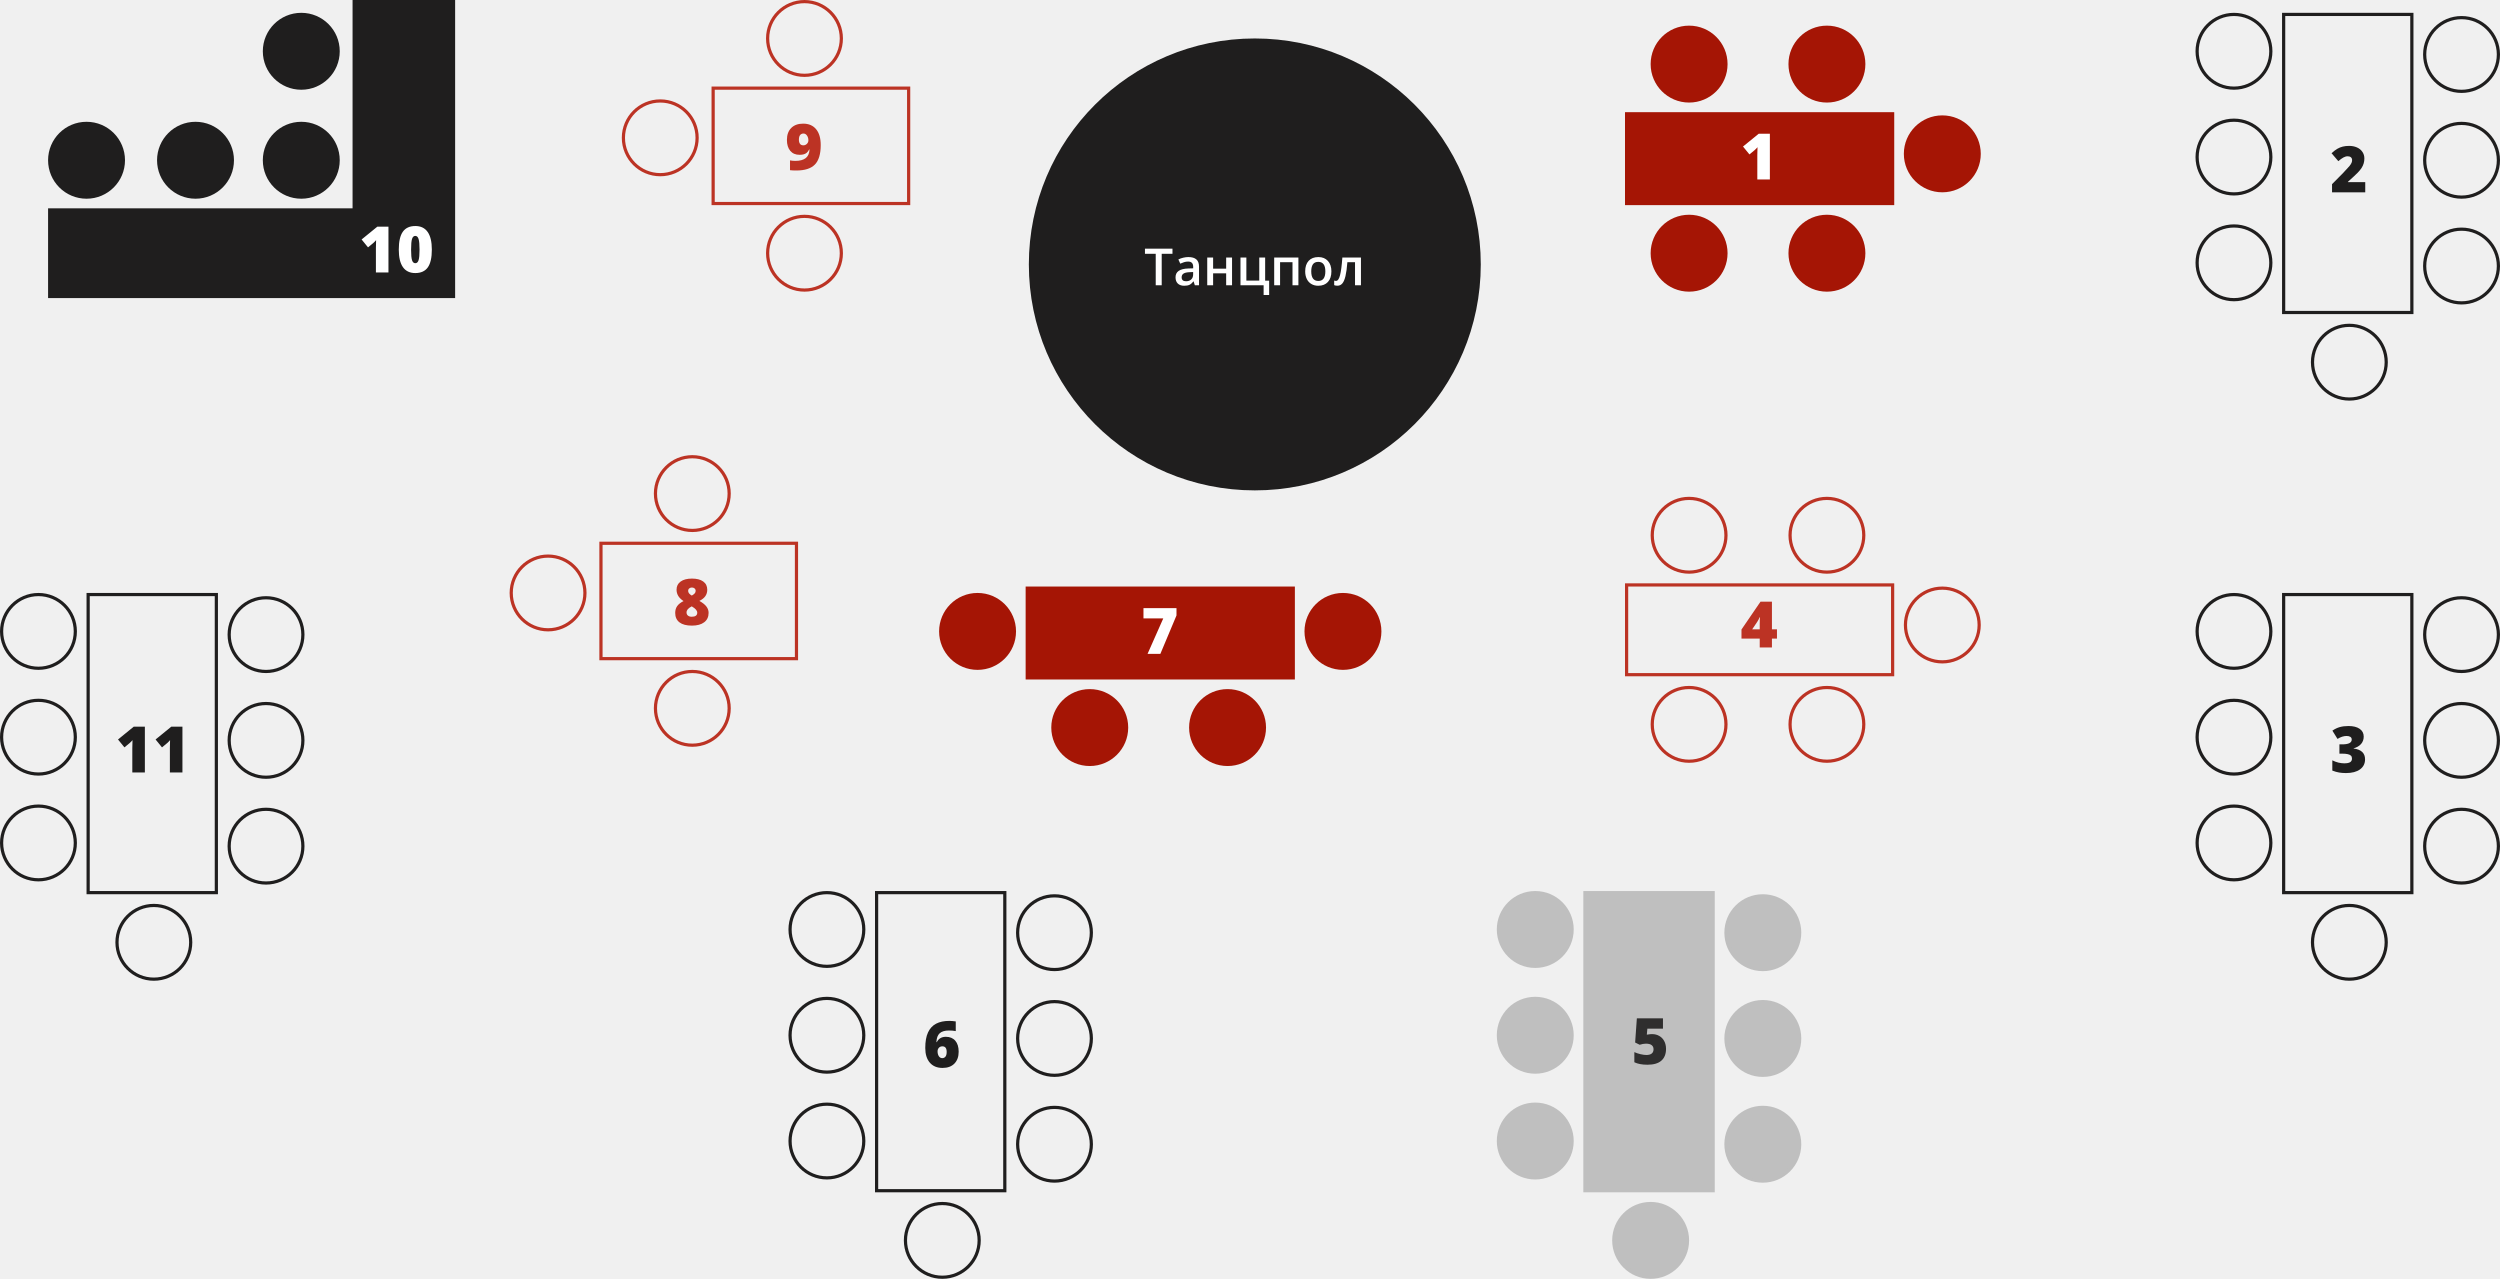
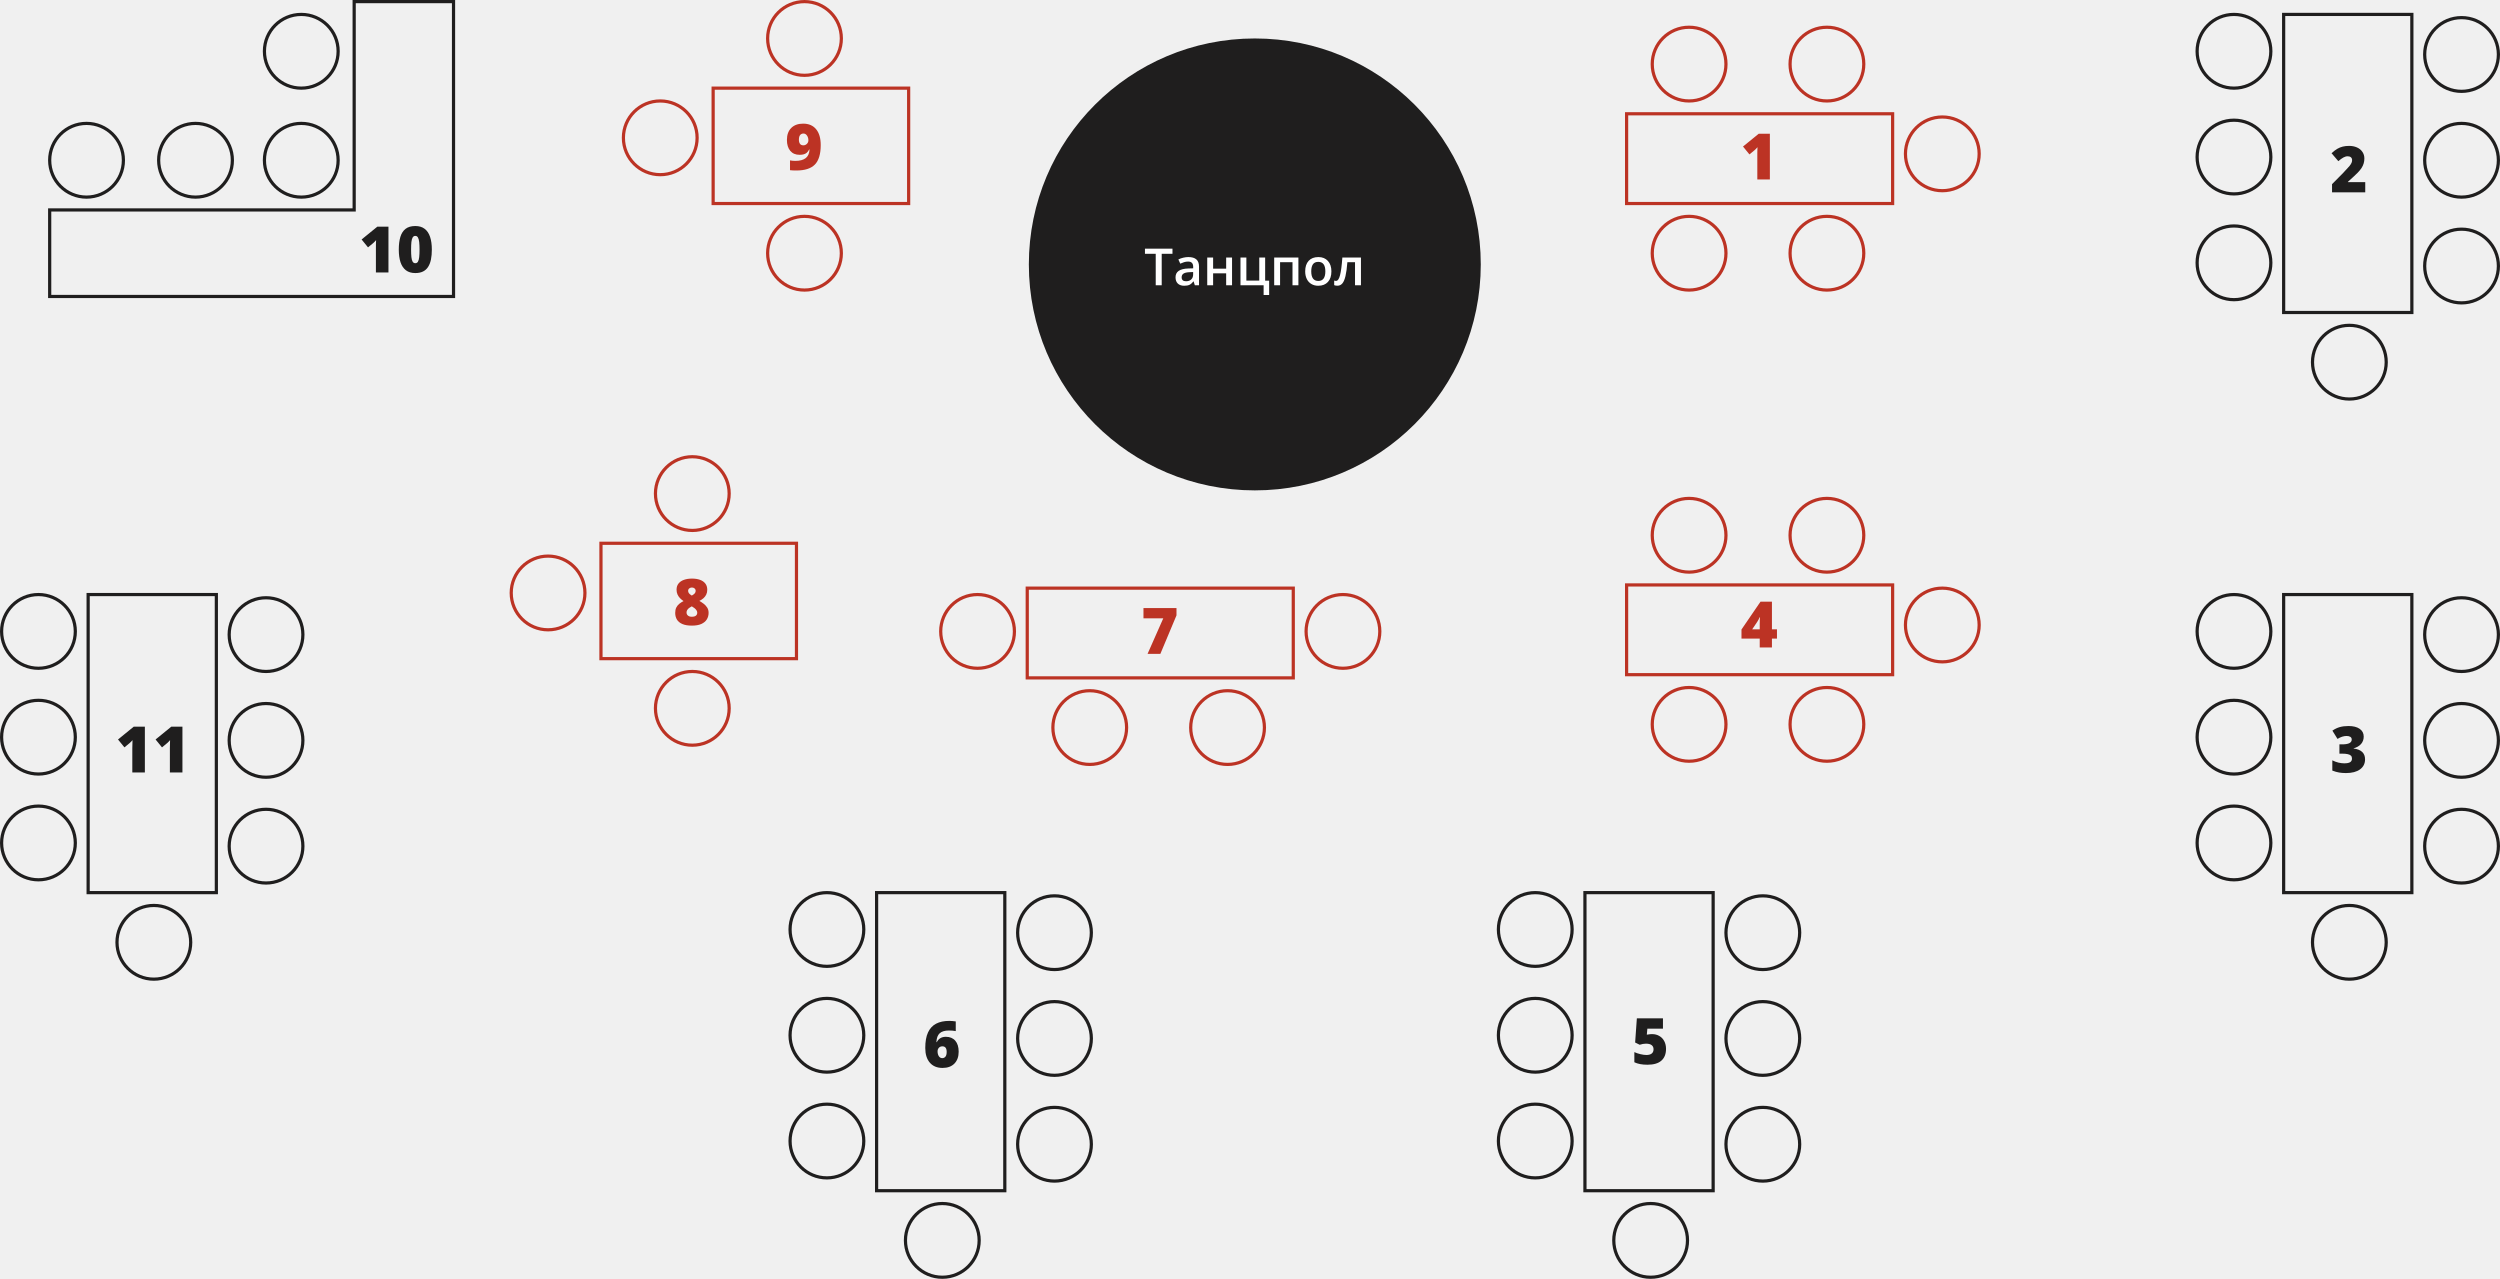
- <svg xmlns="http://www.w3.org/2000/svg" width="780" height="399" viewBox="0 0 780 399" fill="none">
-   <path d="M462 82.5C462 121.436 430.436 153 391.5 153C352.564 153 321 121.436 321 82.5C321 43.564 352.564 12 391.5 12C430.436 12 462 43.564 462 82.5Z" fill="#1F1E1E" />
-   <path d="M362.453 89H360.586V79.18H357.227V77.578H365.812V79.18H362.453V89ZM372.781 89L372.414 87.797H372.352C371.935 88.323 371.516 88.682 371.094 88.875C370.672 89.062 370.13 89.156 369.469 89.156C368.62 89.156 367.956 88.927 367.477 88.469C367.003 88.01 366.766 87.362 366.766 86.523C366.766 85.633 367.096 84.961 367.758 84.508C368.419 84.055 369.427 83.807 370.781 83.766L372.273 83.719V83.258C372.273 82.706 372.143 82.294 371.883 82.023C371.628 81.747 371.229 81.609 370.688 81.609C370.245 81.609 369.82 81.674 369.414 81.805C369.008 81.935 368.617 82.088 368.242 82.266L367.648 80.953C368.117 80.708 368.63 80.523 369.188 80.398C369.745 80.268 370.271 80.203 370.766 80.203C371.865 80.203 372.693 80.443 373.25 80.922C373.812 81.401 374.094 82.154 374.094 83.18V89H372.781ZM370.047 87.75C370.714 87.75 371.247 87.565 371.648 87.195C372.055 86.82 372.258 86.297 372.258 85.625V84.875L371.148 84.922C370.284 84.953 369.654 85.099 369.258 85.359C368.867 85.615 368.672 86.008 368.672 86.539C368.672 86.924 368.786 87.224 369.016 87.438C369.245 87.646 369.589 87.75 370.047 87.75ZM378.492 80.359V83.828H382.562V80.359H384.398V89H382.562V85.273H378.492V89H376.656V80.359H378.492ZM394.727 87.578H395.977V92.039H394.25V89H387.031V80.359H388.867V87.547H392.891V80.359H394.727V87.578ZM405.102 80.359V89H403.258V81.812H399.383V89H397.547V80.359H405.102ZM415.398 84.664C415.398 86.076 415.036 87.177 414.312 87.969C413.589 88.76 412.581 89.156 411.289 89.156C410.482 89.156 409.768 88.974 409.148 88.609C408.529 88.245 408.052 87.721 407.719 87.039C407.385 86.357 407.219 85.565 407.219 84.664C407.219 83.263 407.578 82.169 408.297 81.383C409.016 80.596 410.029 80.203 411.336 80.203C412.586 80.203 413.576 80.607 414.305 81.414C415.034 82.216 415.398 83.299 415.398 84.664ZM409.109 84.664C409.109 86.659 409.846 87.656 411.32 87.656C412.779 87.656 413.508 86.659 413.508 84.664C413.508 82.69 412.773 81.703 411.305 81.703C410.534 81.703 409.974 81.958 409.625 82.469C409.281 82.979 409.109 83.711 409.109 84.664ZM424.617 89H422.766V81.797H420.383C420.237 83.651 420.039 85.099 419.789 86.141C419.544 87.182 419.221 87.943 418.82 88.422C418.424 88.901 417.909 89.141 417.273 89.141C416.872 89.141 416.536 89.083 416.266 88.969V87.531C416.458 87.604 416.651 87.641 416.844 87.641C417.375 87.641 417.792 87.044 418.094 85.852C418.401 84.654 418.641 82.823 418.812 80.359H424.617V89Z" fill="white" />
-   <path d="M15 65H110V0H142V64.826V93H15V65Z" fill="#1F1E1E" />
-   <path d="M121.199 85H117.283V77.441C117.283 76.523 117.303 75.684 117.342 74.922C117.101 75.215 116.801 75.521 116.443 75.84L114.822 77.178L112.82 74.717L117.723 70.723H121.199V85ZM134.734 77.881C134.734 80.407 134.311 82.259 133.465 83.438C132.618 84.609 131.323 85.195 129.578 85.195C127.872 85.195 126.587 84.583 125.721 83.359C124.855 82.129 124.422 80.303 124.422 77.881C124.422 75.342 124.845 73.48 125.691 72.295C126.538 71.11 127.833 70.518 129.578 70.518C131.277 70.518 132.56 71.136 133.426 72.373C134.298 73.603 134.734 75.439 134.734 77.881ZM128.26 77.881C128.26 79.495 128.361 80.606 128.562 81.211C128.764 81.816 129.103 82.119 129.578 82.119C130.06 82.119 130.398 81.807 130.594 81.182C130.796 80.557 130.896 79.456 130.896 77.881C130.896 76.299 130.796 75.192 130.594 74.561C130.392 73.922 130.053 73.603 129.578 73.603C129.103 73.603 128.764 73.909 128.562 74.522C128.361 75.133 128.26 76.253 128.26 77.881Z" fill="white" />
-   <circle cx="27" cy="50" r="12" fill="#1F1E1E" />
-   <circle cx="61" cy="50" r="12" fill="#1F1E1E" />
-   <circle cx="94" cy="50" r="12" fill="#1F1E1E" />
-   <circle cx="94" cy="16" r="12" fill="#1F1E1E" />
-   <rect x="712.5" y="4.5" width="40" height="93" stroke="#1F1E1E" />
-   <path d="M737.957 60H727.596V57.461L731.082 53.935C732.078 52.894 732.729 52.184 733.035 51.807C733.341 51.422 733.553 51.094 733.67 50.82C733.794 50.547 733.855 50.26 733.855 49.961C733.855 49.59 733.735 49.297 733.494 49.082C733.253 48.867 732.915 48.76 732.479 48.76C732.029 48.76 731.574 48.89 731.111 49.15C730.656 49.404 730.138 49.782 729.559 50.283L727.439 47.803C728.175 47.145 728.794 46.676 729.295 46.397C729.796 46.11 730.34 45.892 730.926 45.742C731.518 45.592 732.182 45.518 732.918 45.518C733.842 45.518 734.666 45.68 735.389 46.006C736.118 46.331 736.681 46.797 737.078 47.402C737.482 48.001 737.684 48.675 737.684 49.424C737.684 49.984 737.612 50.501 737.469 50.977C737.332 51.452 737.117 51.921 736.824 52.383C736.531 52.839 736.141 53.32 735.652 53.828C735.171 54.336 734.139 55.3 732.557 56.719V56.816H737.957V60Z" fill="#1F1E1E" />
-   <circle cx="697" cy="16" r="11.5" stroke="#1F1E1E" />
-   <circle cx="768" cy="17" r="11.5" stroke="#1F1E1E" />
-   <circle cx="697" cy="49" r="11.5" stroke="#1F1E1E" />
-   <circle cx="768" cy="50" r="11.5" stroke="#1F1E1E" />
-   <circle cx="697" cy="82" r="11.5" stroke="#1F1E1E" />
-   <circle cx="768" cy="83" r="11.5" stroke="#1F1E1E" />
-   <circle cx="733" cy="113" r="11.5" stroke="#1F1E1E" />
-   <rect x="712.5" y="185.5" width="40" height="93" stroke="#1F1E1E" />
-   <path d="M737.479 229.818C737.479 230.704 737.208 231.465 736.668 232.104C736.128 232.735 735.346 233.194 734.324 233.48V233.539C736.707 233.839 737.898 234.965 737.898 236.918C737.898 238.246 737.371 239.291 736.316 240.053C735.268 240.814 733.81 241.195 731.941 241.195C731.173 241.195 730.46 241.14 729.803 241.029C729.152 240.919 728.445 240.717 727.684 240.424V237.221C728.309 237.54 728.943 237.777 729.588 237.934C730.239 238.083 730.838 238.158 731.385 238.158C732.231 238.158 732.846 238.041 733.23 237.807C733.621 237.566 733.816 237.191 733.816 236.684C733.816 236.293 733.715 235.993 733.514 235.785C733.312 235.57 732.986 235.411 732.537 235.307C732.088 235.196 731.502 235.141 730.779 235.141H729.9V232.24H730.799C732.758 232.24 733.738 231.739 733.738 230.736C733.738 230.359 733.592 230.079 733.299 229.896C733.012 229.714 732.625 229.623 732.137 229.623C731.225 229.623 730.281 229.929 729.305 230.541L727.703 227.963C728.458 227.442 729.23 227.071 730.018 226.85C730.812 226.628 731.72 226.518 732.742 226.518C734.22 226.518 735.379 226.811 736.219 227.396C737.059 227.982 737.479 228.79 737.479 229.818Z" fill="#1F1E1E" />
-   <circle cx="697" cy="197" r="11.5" stroke="#1F1E1E" />
-   <circle cx="768" cy="198" r="11.5" stroke="#1F1E1E" />
-   <circle cx="697" cy="230" r="11.5" stroke="#1F1E1E" />
-   <circle cx="768" cy="231" r="11.5" stroke="#1F1E1E" />
-   <circle cx="697" cy="263" r="11.5" stroke="#1F1E1E" />
-   <circle cx="768" cy="264" r="11.5" stroke="#1F1E1E" />
-   <circle cx="733" cy="294" r="11.5" stroke="#1F1E1E" />
-   <rect x="494.5" y="278.5" width="40" height="93" fill="#BFBFBF" stroke="#BFBFBF" />
-   <path opacity="0.9" d="M515.484 322.645C516.305 322.645 517.044 322.837 517.701 323.221C518.365 323.598 518.88 324.135 519.244 324.832C519.615 325.529 519.801 326.333 519.801 327.244C519.801 328.839 519.319 330.063 518.355 330.916C517.398 331.769 515.947 332.195 514 332.195C512.333 332.195 510.973 331.938 509.918 331.424V328.26C510.484 328.52 511.122 328.735 511.832 328.904C512.548 329.074 513.163 329.158 513.678 329.158C514.394 329.158 514.944 329.008 515.328 328.709C515.712 328.403 515.904 327.954 515.904 327.361C515.904 326.814 515.709 326.388 515.318 326.082C514.928 325.776 514.335 325.623 513.541 325.623C512.936 325.623 512.281 325.737 511.578 325.965L510.162 325.262L510.699 317.723H518.844V320.936H513.98L513.805 322.82C514.312 322.723 514.674 322.671 514.889 322.664C515.104 322.651 515.302 322.645 515.484 322.645Z" fill="#1F1E1E" />
-   <circle cx="479" cy="290" r="11.5" fill="#BFBFBF" stroke="#BFBFBF" />
-   <circle cx="550" cy="291" r="11.5" fill="#BFBFBF" stroke="#BFBFBF" />
-   <circle cx="479" cy="323" r="11.5" fill="#BFBFBF" stroke="#BFBFBF" />
-   <circle cx="550" cy="324" r="11.5" fill="#BFBFBF" stroke="#BFBFBF" />
-   <circle cx="479" cy="356" r="11.5" fill="#BFBFBF" stroke="#BFBFBF" />
-   <circle cx="550" cy="357" r="11.5" fill="#BFBFBF" stroke="#BFBFBF" />
-   <circle cx="515" cy="387" r="11.5" fill="#BFBFBF" stroke="#BFBFBF" />
-   <rect x="273.5" y="278.5" width="40" height="93" stroke="#1F1E1E" />
-   <circle cx="258" cy="290" r="11.5" stroke="#1F1E1E" />
-   <circle cx="329" cy="291" r="11.5" stroke="#1F1E1E" />
-   <circle cx="258" cy="323" r="11.5" stroke="#1F1E1E" />
-   <circle cx="329" cy="324" r="11.5" stroke="#1F1E1E" />
-   <circle cx="258" cy="356" r="11.5" stroke="#1F1E1E" />
-   <circle cx="329" cy="357" r="11.5" stroke="#1F1E1E" />
-   <circle cx="294" cy="387" r="11.5" stroke="#1F1E1E" />
-   <path d="M288.684 326.965C288.684 324.973 288.967 323.361 289.533 322.131C290.106 320.894 290.946 319.982 292.053 319.396C293.166 318.811 294.536 318.518 296.164 318.518C296.743 318.518 297.421 318.573 298.195 318.684V321.701C297.544 321.577 296.838 321.516 296.076 321.516C294.787 321.516 293.827 321.799 293.195 322.365C292.564 322.932 292.219 323.856 292.16 325.139H292.277C292.863 324.032 293.804 323.479 295.1 323.479C296.369 323.479 297.352 323.889 298.049 324.709C298.752 325.523 299.104 326.659 299.104 328.117C299.104 329.686 298.661 330.926 297.775 331.838C296.89 332.743 295.653 333.195 294.064 333.195C292.378 333.195 291.06 332.648 290.109 331.555C289.159 330.461 288.684 328.931 288.684 326.965ZM293.977 330.139C294.387 330.139 294.719 329.986 294.973 329.68C295.233 329.367 295.363 328.872 295.363 328.195C295.363 327.036 294.914 326.457 294.016 326.457C293.573 326.457 293.212 326.607 292.932 326.906C292.658 327.206 292.521 327.57 292.521 328C292.521 328.625 292.655 329.139 292.922 329.543C293.189 329.94 293.54 330.139 293.977 330.139Z" fill="#1F1E1E" />
-   <rect x="27.5" y="185.5" width="40" height="93" stroke="#1F1E1E" />
-   <circle cx="12" cy="197" r="11.5" stroke="#1F1E1E" />
-   <circle cx="83" cy="198" r="11.5" stroke="#1F1E1E" />
-   <circle cx="12" cy="230" r="11.5" stroke="#1F1E1E" />
-   <circle cx="83" cy="231" r="11.5" stroke="#1F1E1E" />
-   <circle cx="12" cy="263" r="11.5" stroke="#1F1E1E" />
-   <circle cx="83" cy="264" r="11.5" stroke="#1F1E1E" />
-   <circle cx="48" cy="294" r="11.5" stroke="#1F1E1E" />
-   <path d="M45.199 241H41.283V233.441C41.283 232.523 41.303 231.684 41.342 230.922C41.101 231.215 40.801 231.521 40.443 231.84L38.822 233.178L36.82 230.717L41.723 226.723H45.199V241ZM56.918 241H53.002V233.441C53.002 232.523 53.022 231.684 53.06 230.922C52.82 231.215 52.52 231.521 52.162 231.84L50.541 233.178L48.539 230.717L53.441 226.723H56.918V241Z" fill="#1F1E1E" />
-   <rect x="222.5" y="27.5" width="61" height="36" stroke="#BC3324" />
-   <path d="M256.064 45.256C256.064 48.049 255.462 50.07 254.258 51.32C253.053 52.57 251.126 53.195 248.477 53.195C247.604 53.195 246.94 53.163 246.484 53.098V50.041C247.044 50.145 247.604 50.197 248.164 50.197C249.544 50.197 250.609 49.914 251.357 49.348C252.106 48.775 252.513 47.873 252.578 46.643H252.461C252.207 47.111 251.956 47.45 251.709 47.658C251.462 47.867 251.159 48.026 250.801 48.137C250.443 48.247 249.997 48.303 249.463 48.303C248.226 48.303 247.259 47.889 246.562 47.062C245.866 46.236 245.518 45.096 245.518 43.645C245.518 42.062 245.967 40.822 246.865 39.924C247.77 39.025 249.007 38.576 250.576 38.576C252.321 38.576 253.672 39.156 254.629 40.315C255.586 41.473 256.064 43.12 256.064 45.256ZM250.684 41.662C250.26 41.662 249.915 41.815 249.648 42.121C249.388 42.427 249.258 42.919 249.258 43.596C249.258 44.13 249.372 44.556 249.6 44.875C249.827 45.188 250.176 45.344 250.645 45.344C251.068 45.344 251.436 45.191 251.748 44.885C252.061 44.579 252.217 44.211 252.217 43.781C252.217 43.202 252.07 42.704 251.777 42.287C251.491 41.87 251.126 41.662 250.684 41.662Z" fill="#BC3324" />
-   <circle cx="251" cy="79" r="11.5" transform="rotate(180 251 79)" stroke="#BC3324" />
-   <circle cx="206" cy="43" r="11.5" transform="rotate(180 206 43)" stroke="#BC3324" />
-   <circle cx="251" cy="12" r="11.5" transform="rotate(180 251 12)" stroke="#BC3324" />
-   <rect x="187.5" y="169.5" width="61" height="36" stroke="#BC3324" />
-   <path d="M215.898 180.518C217.402 180.518 218.571 180.82 219.404 181.426C220.244 182.031 220.664 182.891 220.664 184.004C220.664 184.759 220.465 185.423 220.068 185.996C219.678 186.562 219.056 187.057 218.203 187.48C219.258 188.079 220 188.678 220.43 189.277C220.866 189.87 221.084 190.511 221.084 191.201C221.084 192.471 220.625 193.454 219.707 194.15C218.789 194.847 217.507 195.195 215.859 195.195C214.18 195.195 212.894 194.857 212.002 194.18C211.11 193.496 210.664 192.516 210.664 191.24C210.664 190.413 210.863 189.71 211.26 189.131C211.657 188.545 212.324 188.014 213.262 187.539C212.507 187.031 211.953 186.488 211.602 185.908C211.257 185.322 211.084 184.681 211.084 183.984C211.084 182.891 211.51 182.041 212.363 181.436C213.216 180.824 214.395 180.518 215.898 180.518ZM214.199 191.084C214.199 191.488 214.342 191.813 214.629 192.061C214.915 192.301 215.312 192.422 215.82 192.422C216.966 192.422 217.539 192.002 217.539 191.162C217.539 190.843 217.412 190.531 217.158 190.225C216.911 189.912 216.465 189.564 215.82 189.18C215.241 189.486 214.824 189.795 214.57 190.107C214.323 190.413 214.199 190.739 214.199 191.084ZM215.879 183.301C215.547 183.301 215.267 183.398 215.039 183.594C214.811 183.783 214.697 184.03 214.697 184.336C214.697 184.896 215.078 185.391 215.84 185.82C216.302 185.553 216.618 185.309 216.787 185.088C216.956 184.867 217.041 184.616 217.041 184.336C217.041 184.023 216.927 183.773 216.699 183.584C216.471 183.395 216.198 183.301 215.879 183.301Z" fill="#BC3324" />
-   <circle cx="216" cy="221" r="11.5" transform="rotate(180 216 221)" stroke="#BC3324" />
-   <circle cx="171" cy="185" r="11.5" transform="rotate(180 171 185)" stroke="#BC3324" />
-   <circle cx="216" cy="154" r="11.5" transform="rotate(180 216 154)" stroke="#BC3324" />
-   <rect x="507" y="35" width="84" height="29" fill="#A51505" />
-   <path d="M552.199 56H548.283V48.441C548.283 47.523 548.303 46.684 548.342 45.922C548.101 46.215 547.801 46.521 547.443 46.84L545.822 48.178L543.82 45.717L548.723 41.723H552.199V56Z" fill="white" />
-   <circle cx="527" cy="20" r="12" fill="#A51505" />
-   <circle cx="570" cy="20" r="12" fill="#A51505" />
-   <circle cx="606" cy="48" r="12" fill="#A51505" />
-   <circle cx="570" cy="79" r="12" fill="#A51505" />
-   <circle cx="527" cy="79" r="12" fill="#A51505" />
-   <rect x="507.5" y="182.5" width="83" height="28" stroke="#BC3324" />
-   <path d="M554.416 199.236H552.844V202H549.035V199.236H543.342V196.404L549.279 187.723H552.844V196.355H554.416V199.236ZM549.035 196.355V194.695C549.035 194.383 549.045 193.963 549.064 193.436C549.09 192.902 549.11 192.622 549.123 192.596H549.016C548.794 193.097 548.544 193.566 548.264 194.002L546.682 196.355H549.035Z" fill="#BC3324" />
-   <circle cx="527" cy="167" r="11.5" stroke="#BC3324" />
-   <circle cx="570" cy="167" r="11.5" stroke="#BC3324" />
-   <circle cx="606" cy="195" r="11.5" stroke="#BC3324" />
-   <circle cx="570" cy="226" r="11.5" stroke="#BC3324" />
-   <circle cx="527" cy="226" r="11.5" stroke="#BC3324" />
-   <rect x="320" y="183" width="84" height="29" fill="#A51505" />
-   <path d="M358.041 204L362.943 192.936H356.762V189.742H367.064V192.018L362.035 204H358.041Z" fill="white" />
-   <circle cx="383" cy="227" r="12" fill="#A51505" />
-   <circle cx="419" cy="197" r="12" fill="#A51505" />
-   <circle cx="305" cy="197" r="12" fill="#A51505" />
-   <circle cx="340" cy="227" r="12" fill="#A51505" />
+ <svg xmlns="http://www.w3.org/2000/svg" class="scene" width="780" height="399" viewBox="0 0 780 399" fill="none">
+   <g class="scene__dance-floor">
+     <path d="M462 82.5C462 121.436 430.436 153 391.5 153C352.564 153 321 121.436 321 82.5C321 43.564 352.564 12 391.5 12C430.436 12 462 43.564 462 82.5Z" fill="#1F1E1E" />
+     <path d="M362.453 89H360.586V79.18H357.227V77.578H365.812V79.18H362.453V89ZM372.781 89L372.414 87.797H372.352C371.935 88.323 371.516 88.682 371.094 88.875C370.672 89.062 370.13 89.156 369.469 89.156C368.62 89.156 367.956 88.927 367.477 88.469C367.003 88.01 366.766 87.362 366.766 86.523C366.766 85.633 367.096 84.961 367.758 84.508C368.419 84.055 369.427 83.807 370.781 83.766L372.273 83.719V83.258C372.273 82.706 372.143 82.294 371.883 82.023C371.628 81.747 371.229 81.609 370.688 81.609C370.245 81.609 369.82 81.674 369.414 81.805C369.008 81.935 368.617 82.088 368.242 82.266L367.648 80.953C368.117 80.708 368.63 80.523 369.188 80.398C369.745 80.268 370.271 80.203 370.766 80.203C371.865 80.203 372.693 80.443 373.25 80.922C373.812 81.401 374.094 82.154 374.094 83.18V89H372.781ZM370.047 87.75C370.714 87.75 371.247 87.565 371.648 87.195C372.055 86.82 372.258 86.297 372.258 85.625V84.875L371.148 84.922C370.284 84.953 369.654 85.099 369.258 85.359C368.867 85.615 368.672 86.008 368.672 86.539C368.672 86.924 368.786 87.224 369.016 87.438C369.245 87.646 369.589 87.75 370.047 87.75ZM378.492 80.359V83.828H382.562V80.359H384.398V89H382.562V85.273H378.492V89H376.656V80.359H378.492ZM394.727 87.578H395.977V92.039H394.25V89H387.031V80.359H388.867V87.547H392.891V80.359H394.727V87.578ZM405.102 80.359V89H403.258V81.812H399.383V89H397.547V80.359H405.102ZM415.398 84.664C415.398 86.076 415.036 87.177 414.312 87.969C413.589 88.76 412.581 89.156 411.289 89.156C410.482 89.156 409.768 88.974 409.148 88.609C408.529 88.245 408.052 87.721 407.719 87.039C407.385 86.357 407.219 85.565 407.219 84.664C407.219 83.263 407.578 82.169 408.297 81.383C409.016 80.596 410.029 80.203 411.336 80.203C412.586 80.203 413.576 80.607 414.305 81.414C415.034 82.216 415.398 83.299 415.398 84.664ZM409.109 84.664C409.109 86.659 409.846 87.656 411.32 87.656C412.779 87.656 413.508 86.659 413.508 84.664C413.508 82.69 412.773 81.703 411.305 81.703C410.534 81.703 409.974 81.958 409.625 82.469C409.281 82.979 409.109 83.711 409.109 84.664ZM424.617 89H422.766V81.797H420.383C420.237 83.651 420.039 85.099 419.789 86.141C419.544 87.182 419.221 87.943 418.82 88.422C418.424 88.901 417.909 89.141 417.273 89.141C416.872 89.141 416.536 89.083 416.266 88.969V87.531C416.458 87.604 416.651 87.641 416.844 87.641C417.375 87.641 417.792 87.044 418.094 85.852C418.401 84.654 418.641 82.823 418.812 80.359H424.617V89Z" fill="white" />
+   </g>
+   <g class="scene__table scene__table--red">
+     <g class="scene__table-group" stroke="#BC3324">
+       <rect x="507.5" y="35.5" width="83" height="28" />
+       <circle cx="527" cy="20" r="11.5" />
+       <circle cx="570" cy="20" r="11.5" />
+       <circle cx="606" cy="48" r="11.5" />
+       <circle cx="570" cy="79" r="11.5" />
+       <circle cx="527" cy="79" r="11.5" />
+     </g>
+     <path class="scene__table-num" d="M552.199 56H548.283V48.94C548.283 48.809 548.283 48.572 548.283 48.227C548.283 47.875 548.286 47.488 548.293 47.065C548.306 46.641 548.322 46.26 548.342 45.922C548.173 46.124 548.013 46.296 547.863 46.44C547.72 46.583 547.58 46.716 547.443 46.84L545.822 48.178L543.82 45.717L548.723 41.723H552.199V56Z" fill="#BC3324" />
+     <rect x="507" y="8" width="111" height="83" fill="transparent" />
+   </g>
+   <g class="scene__table">
+     <g class="scene__table-group" stroke="#1F1E1E">
+       <rect x="712.5" y="4.5" width="40" height="93" />
+       <circle cx="697" cy="16" r="11.5" />
+       <circle cx="768" cy="17" r="11.5" />
+       <circle cx="697" cy="49" r="11.5" />
+       <circle cx="768" cy="50" r="11.5" />
+       <circle cx="697" cy="82" r="11.5" />
+       <circle cx="768" cy="83" r="11.5" />
+       <circle cx="733" cy="113" r="11.5" />
+     </g>
+     <path class="scene__table-num" d="M737.957 60H727.596V57.461L731.082 53.935C732.078 52.894 732.729 52.184 733.035 51.807C733.341 51.422 733.553 51.094 733.67 50.82C733.794 50.547 733.855 50.26 733.855 49.961C733.855 49.59 733.735 49.297 733.494 49.082C733.253 48.867 732.915 48.76 732.479 48.76C732.029 48.76 731.574 48.89 731.111 49.15C730.656 49.404 730.138 49.782 729.559 50.283L727.439 47.803C728.175 47.145 728.794 46.676 729.295 46.397C729.796 46.11 730.34 45.892 730.926 45.742C731.518 45.592 732.182 45.518 732.918 45.518C733.842 45.518 734.666 45.68 735.389 46.006C736.118 46.331 736.681 46.797 737.078 47.402C737.482 48.001 737.684 48.675 737.684 49.424C737.684 49.984 737.612 50.501 737.469 50.977C737.332 51.452 737.117 51.921 736.824 52.383C736.531 52.839 736.141 53.32 735.652 53.828C735.171 54.336 734.139 55.3 732.557 56.719V56.816H737.957V60Z" fill="#1F1E1E" />
+     <rect x="685" y="4" width="95" height="121" fill="transparent" />
+   </g>
+   <g class="scene__table">
+     <g class="scene__table-group" stroke="#1F1E1E">
+       <rect x="712.5" y="185.5" width="40" height="93" />
+       <circle cx="697" cy="197" r="11.5" />
+       <circle cx="768" cy="198" r="11.5" />
+       <circle cx="697" cy="230" r="11.5" />
+       <circle cx="768" cy="231" r="11.5" />
+       <circle cx="697" cy="263" r="11.5" />
+       <circle cx="768" cy="264" r="11.5" />
+       <circle cx="733" cy="294" r="11.5" />
+     </g>
+     <path class="scene__table-num" d="M737.479 229.818C737.479 230.704 737.208 231.465 736.668 232.104C736.128 232.735 735.346 233.194 734.324 233.48V233.539C736.707 233.839 737.898 234.965 737.898 236.918C737.898 238.246 737.371 239.291 736.316 240.053C735.268 240.814 733.81 241.195 731.941 241.195C731.173 241.195 730.46 241.14 729.803 241.029C729.152 240.919 728.445 240.717 727.684 240.424V237.221C728.309 237.54 728.943 237.777 729.588 237.934C730.239 238.083 730.838 238.158 731.385 238.158C732.231 238.158 732.846 238.041 733.23 237.807C733.621 237.566 733.816 237.191 733.816 236.684C733.816 236.293 733.715 235.993 733.514 235.785C733.312 235.57 732.986 235.411 732.537 235.307C732.088 235.196 731.502 235.141 730.779 235.141H729.9V232.24H730.799C732.758 232.24 733.738 231.739 733.738 230.736C733.738 230.359 733.592 230.079 733.299 229.896C733.012 229.714 732.625 229.623 732.137 229.623C731.225 229.623 730.281 229.929 729.305 230.541L727.703 227.963C728.458 227.442 729.23 227.071 730.018 226.85C730.812 226.628 731.72 226.518 732.742 226.518C734.22 226.518 735.379 226.811 736.219 227.396C737.059 227.982 737.479 228.79 737.479 229.818Z" fill="#1F1E1E" />
+     <rect x="685" y="185" width="95" height="121" fill="transparent" />
+   </g>
+   <g class="scene__table scene__table--red">
+     <g class="scene__table-group" stroke="#BC3324">
+       <rect x="507.5" y="182.5" width="83" height="28" />
+       <circle cx="527" cy="167" r="11.5" />
+       <circle cx="570" cy="167" r="11.5" />
+       <circle cx="606" cy="195" r="11.5" />
+       <circle cx="570" cy="226" r="11.5" />
+       <circle cx="527" cy="226" r="11.5" />
+     </g>
+     <path class="scene__table-num" d="M554.416 199.236H552.844V202H549.035V199.236H543.342V196.404L549.279 187.723H552.844V196.355H554.416V199.236ZM549.035 196.355V194.695C549.035 194.383 549.045 193.963 549.064 193.436C549.09 192.902 549.11 192.622 549.123 192.596H549.016C548.794 193.097 548.544 193.566 548.264 194.002L546.682 196.355H549.035Z" fill="#BC3324" />
+     <rect x="507" y="155" width="111" height="83" fill="transparent" />
+   </g>
+   <g class="scene__table">
+     <g class="scene__table-group" stroke="#1F1E1E">
+       <rect x="494.5" y="278.5" width="40" height="93" />
+       <circle cx="479" cy="290" r="11.5" />
+       <circle cx="550" cy="291" r="11.5" />
+       <circle cx="479" cy="323" r="11.5" />
+       <circle cx="550" cy="324" r="11.5" />
+       <circle cx="479" cy="356" r="11.5" />
+       <circle cx="550" cy="357" r="11.5" />
+       <circle cx="515" cy="387" r="11.5" />
+     </g>
+     <path class="scene__table-num" d="M515.484 322.645C516.305 322.645 517.044 322.837 517.701 323.221C518.365 323.598 518.88 324.135 519.244 324.832C519.615 325.529 519.801 326.333 519.801 327.244C519.801 328.839 519.319 330.063 518.355 330.916C517.398 331.769 515.947 332.195 514 332.195C512.333 332.195 510.973 331.938 509.918 331.424V328.26C510.484 328.52 511.122 328.735 511.832 328.904C512.548 329.074 513.163 329.158 513.678 329.158C514.394 329.158 514.944 329.008 515.328 328.709C515.712 328.403 515.904 327.954 515.904 327.361C515.904 326.814 515.709 326.388 515.318 326.082C514.928 325.776 514.335 325.623 513.541 325.623C512.936 325.623 512.281 325.737 511.578 325.965L510.162 325.262L510.699 317.723H518.844V320.936H513.98L513.805 322.82C514.312 322.723 514.674 322.671 514.889 322.664C515.104 322.651 515.302 322.645 515.484 322.645Z" fill="#1F1E1E" />
+     <rect x="467" y="278" width="95" height="121" fill="transparent" />
+   </g>
+   <g class="scene__table">
+     <g class="scene__table-group" stroke="#1F1E1E">
+       <rect x="273.5" y="278.5" width="40" height="93" />
+       <circle cx="258" cy="290" r="11.5" />
+       <circle cx="329" cy="291" r="11.5" />
+       <circle cx="258" cy="323" r="11.5" />
+       <circle cx="329" cy="324" r="11.5" />
+       <circle cx="258" cy="356" r="11.5" />
+       <circle cx="329" cy="357" r="11.5" />
+       <circle cx="294" cy="387" r="11.5" />
+     </g>
+     <path class="scene__table-num" d="M288.684 326.965C288.684 324.973 288.967 323.361 289.533 322.131C290.106 320.894 290.946 319.982 292.053 319.396C293.166 318.811 294.536 318.518 296.164 318.518C296.743 318.518 297.421 318.573 298.195 318.684V321.701C297.544 321.577 296.838 321.516 296.076 321.516C294.787 321.516 293.827 321.799 293.195 322.365C292.564 322.932 292.219 323.856 292.16 325.139H292.277C292.863 324.032 293.804 323.479 295.1 323.479C296.369 323.479 297.352 323.889 298.049 324.709C298.752 325.523 299.104 326.659 299.104 328.117C299.104 329.686 298.661 330.926 297.775 331.838C296.89 332.743 295.653 333.195 294.064 333.195C292.378 333.195 291.06 332.648 290.109 331.555C289.159 330.461 288.684 328.931 288.684 326.965ZM293.977 330.139C294.387 330.139 294.719 329.986 294.973 329.68C295.233 329.367 295.363 328.872 295.363 328.195C295.363 327.036 294.914 326.457 294.016 326.457C293.573 326.457 293.212 326.607 292.932 326.906C292.658 327.206 292.521 327.57 292.521 328C292.521 328.625 292.655 329.139 292.922 329.543C293.189 329.94 293.54 330.139 293.977 330.139Z" fill="#1F1E1E" />
+     <rect opacity="0.01" x="246" y="278" width="95" height="121" fill="transparent" />
+   </g>
+   <g class="scene__table scene__table--red">
+     <g class="scene__table-group" stroke="#BC3324">
+       <rect x="320.5" y="183.5" width="83" height="28" />
+       <circle cx="383" cy="227" r="11.5" />
+       <circle cx="419" cy="197" r="11.5" />
+       <circle cx="305" cy="197" r="11.5" />
+       <circle cx="340" cy="227" r="11.5" />
+     </g>
+     <path class="scene__table-num" d="M358.041 204L362.943 192.916H356.762V189.723H367.064V191.998L362.035 204H358.041Z" fill="#BC3324" />
+     <rect x="293" y="183" width="138" height="56" fill="transparent" />
+   </g>
+   <g class="scene__table scene__table--red">
+     <g class="scene__table-group" stroke="#BC3324">
+       <rect x="187.5" y="169.5" width="61" height="36" />
+       <circle cx="216" cy="221" r="11.5" transform="rotate(-180 216 221)" />
+       <circle cx="171" cy="185" r="11.5" transform="rotate(-180 171 185)" />
+       <circle cx="216" cy="154" r="11.5" transform="rotate(-180 216 154)" />
+     </g>
+     <path class="scene__table-num" d="M215.898 180.518C216.842 180.518 217.669 180.645 218.379 180.898C219.095 181.152 219.655 181.54 220.059 182.061C220.462 182.575 220.664 183.223 220.664 184.004C220.664 184.577 220.557 185.081 220.342 185.518C220.133 185.947 219.844 186.325 219.473 186.65C219.108 186.969 218.685 187.246 218.203 187.48C218.652 187.734 219.098 188.031 219.541 188.369C219.984 188.708 220.352 189.108 220.645 189.57C220.938 190.026 221.084 190.57 221.084 191.201C221.084 191.963 220.898 192.646 220.527 193.252C220.156 193.851 219.587 194.326 218.818 194.678C218.05 195.023 217.064 195.195 215.859 195.195C214.655 195.195 213.669 195.029 212.9 194.697C212.132 194.365 211.566 193.903 211.201 193.311C210.843 192.712 210.664 192.021 210.664 191.24C210.664 190.576 210.775 190.016 210.996 189.561C211.224 189.105 211.533 188.717 211.924 188.398C212.314 188.079 212.76 187.793 213.262 187.539C212.865 187.272 212.5 186.969 212.168 186.631C211.836 186.292 211.572 185.905 211.377 185.469C211.182 185.033 211.084 184.538 211.084 183.984C211.084 183.216 211.289 182.575 211.699 182.061C212.109 181.546 212.676 181.162 213.398 180.908C214.128 180.648 214.961 180.518 215.898 180.518ZM214.199 191.084C214.199 191.481 214.342 191.803 214.629 192.051C214.915 192.298 215.312 192.422 215.82 192.422C216.413 192.422 216.846 192.311 217.119 192.09C217.399 191.862 217.539 191.553 217.539 191.162C217.539 190.869 217.451 190.605 217.275 190.371C217.106 190.13 216.908 189.922 216.68 189.746C216.452 189.57 216.253 189.434 216.084 189.336L215.82 189.18C215.527 189.329 215.257 189.499 215.01 189.688C214.769 189.87 214.574 190.078 214.424 190.312C214.274 190.54 214.199 190.798 214.199 191.084ZM215.879 183.301C215.56 183.301 215.283 183.395 215.049 183.584C214.814 183.766 214.697 184.017 214.697 184.336C214.697 184.544 214.746 184.74 214.844 184.922C214.948 185.098 215.085 185.26 215.254 185.41C215.43 185.56 215.625 185.697 215.84 185.82C216.029 185.71 216.214 185.589 216.396 185.459C216.579 185.329 216.732 185.173 216.855 184.99C216.979 184.808 217.041 184.59 217.041 184.336C217.041 184.017 216.924 183.766 216.689 183.584C216.462 183.395 216.191 183.301 215.879 183.301Z" fill="#BC3324" />
+     <rect x="159" y="142" width="90" height="91" fill="transparent" />
+   </g>
+   <g class="scene__table scene__table--red">
+     <g class="scene__table-group" stroke="#BC3324">
+       <rect x="222.5" y="27.5" width="61" height="36" />
+       <circle cx="251" cy="79" r="11.5" transform="rotate(-180 251 79)" />
+       <circle cx="206" cy="43" r="11.5" transform="rotate(-180 206 43)" />
+       <circle cx="251" cy="12" r="11.5" transform="rotate(-180 251 12)" />
+     </g>
+     <path class="scene__table-num" d="M256.064 45.256C256.064 48.049 255.462 50.07 254.258 51.32C253.053 52.57 251.126 53.195 248.477 53.195C247.604 53.195 246.94 53.163 246.484 53.098V50.041C247.044 50.145 247.604 50.197 248.164 50.197C249.544 50.197 250.609 49.914 251.357 49.348C252.106 48.775 252.513 47.873 252.578 46.643H252.461C252.207 47.111 251.956 47.45 251.709 47.658C251.462 47.867 251.159 48.026 250.801 48.137C250.443 48.247 249.997 48.303 249.463 48.303C248.226 48.303 247.259 47.889 246.562 47.062C245.866 46.236 245.518 45.096 245.518 43.645C245.518 42.062 245.967 40.822 246.865 39.924C247.77 39.025 249.007 38.576 250.576 38.576C252.321 38.576 253.672 39.156 254.629 40.315C255.586 41.473 256.064 43.12 256.064 45.256ZM250.684 41.662C250.26 41.662 249.915 41.815 249.648 42.121C249.388 42.427 249.258 42.919 249.258 43.596C249.258 44.13 249.372 44.556 249.6 44.875C249.827 45.188 250.176 45.344 250.645 45.344C251.068 45.344 251.436 45.191 251.748 44.885C252.061 44.579 252.217 44.211 252.217 43.781C252.217 43.202 252.07 42.704 251.777 42.287C251.491 41.87 251.126 41.662 250.684 41.662Z" fill="#BC3324" />
+     <rect x="194" width="90" height="91" fill="transparent" />
+   </g>
+   <g class="scene__table">
+     <g class="scene__table-group" stroke="#1F1E1E">
+       <path d="M110.5 65V0.5H141.5V64.826V92.5H15.5V65.5H110H110.5V65Z" />
+       <circle cx="27" cy="50" r="11.5" />
+       <circle cx="61" cy="50" r="11.5" />
+       <circle cx="94" cy="50" r="11.5" />
+       <circle cx="94" cy="16" r="11.5" />
+     </g>
+     <path class="scene__table-num" d="M121.199 85H117.283V77.939C117.283 77.809 117.283 77.572 117.283 77.227C117.283 76.875 117.286 76.488 117.293 76.064C117.306 75.641 117.322 75.26 117.342 74.922C117.173 75.124 117.013 75.296 116.863 75.439C116.72 75.583 116.58 75.716 116.443 75.84L114.822 77.178L112.82 74.717L117.723 70.723H121.199V85ZM134.734 77.881C134.734 79.027 134.643 80.052 134.461 80.957C134.279 81.856 133.986 82.62 133.582 83.252C133.185 83.883 132.658 84.365 132 84.697C131.342 85.029 130.535 85.195 129.578 85.195C128.387 85.195 127.41 84.906 126.648 84.326C125.887 83.74 125.324 82.904 124.959 81.816C124.601 80.723 124.422 79.411 124.422 77.881C124.422 76.338 124.585 75.019 124.91 73.926C125.242 72.826 125.786 71.982 126.541 71.397C127.296 70.811 128.309 70.518 129.578 70.518C130.77 70.518 131.743 70.811 132.498 71.397C133.26 71.976 133.823 72.816 134.188 73.916C134.552 75.01 134.734 76.331 134.734 77.881ZM128.26 77.881C128.26 78.812 128.292 79.593 128.357 80.225C128.429 80.856 128.559 81.331 128.748 81.65C128.943 81.963 129.22 82.119 129.578 82.119C129.936 82.119 130.21 81.963 130.398 81.65C130.587 81.331 130.717 80.859 130.789 80.234C130.861 79.603 130.896 78.818 130.896 77.881C130.896 76.937 130.861 76.149 130.789 75.518C130.717 74.886 130.587 74.411 130.398 74.092C130.21 73.766 129.936 73.603 129.578 73.603C129.22 73.603 128.943 73.766 128.748 74.092C128.559 74.411 128.429 74.886 128.357 75.518C128.292 76.149 128.26 76.937 128.26 77.881Z" fill="#1F1E1E" />
+     <rect x="15" width="127" height="93" fill="transparent" />
+   </g>
+   <g class="scene__table">
+     <g class="scene__table-group" stroke="#1F1E1E">
+       <rect x="27.5" y="185.5" width="40" height="93" />
+       <circle cx="12" cy="197" r="11.5" />
+       <circle cx="83" cy="198" r="11.5" />
+       <circle cx="12" cy="230" r="11.5" />
+       <circle cx="83" cy="231" r="11.5" />
+       <circle cx="12" cy="263" r="11.5" />
+       <circle cx="83" cy="264" r="11.5" />
+       <circle cx="48" cy="294" r="11.5" />
+     </g>
+     <path class="scene__table-num" d="M45.199 241H41.283V233.441C41.283 232.523 41.303 231.684 41.342 230.922C41.101 231.215 40.801 231.521 40.443 231.84L38.822 233.178L36.82 230.717L41.723 226.723H45.199V241ZM56.918 241H53.002V233.441C53.002 232.523 53.022 231.684 53.06 230.922C52.82 231.215 52.52 231.521 52.162 231.84L50.541 233.178L48.539 230.717L53.441 226.723H56.918V241Z" fill="#1F1E1E" />
+     <rect opacity="0.01" y="185" width="95" height="121" fill="transparent" />
+   </g>
</svg>
